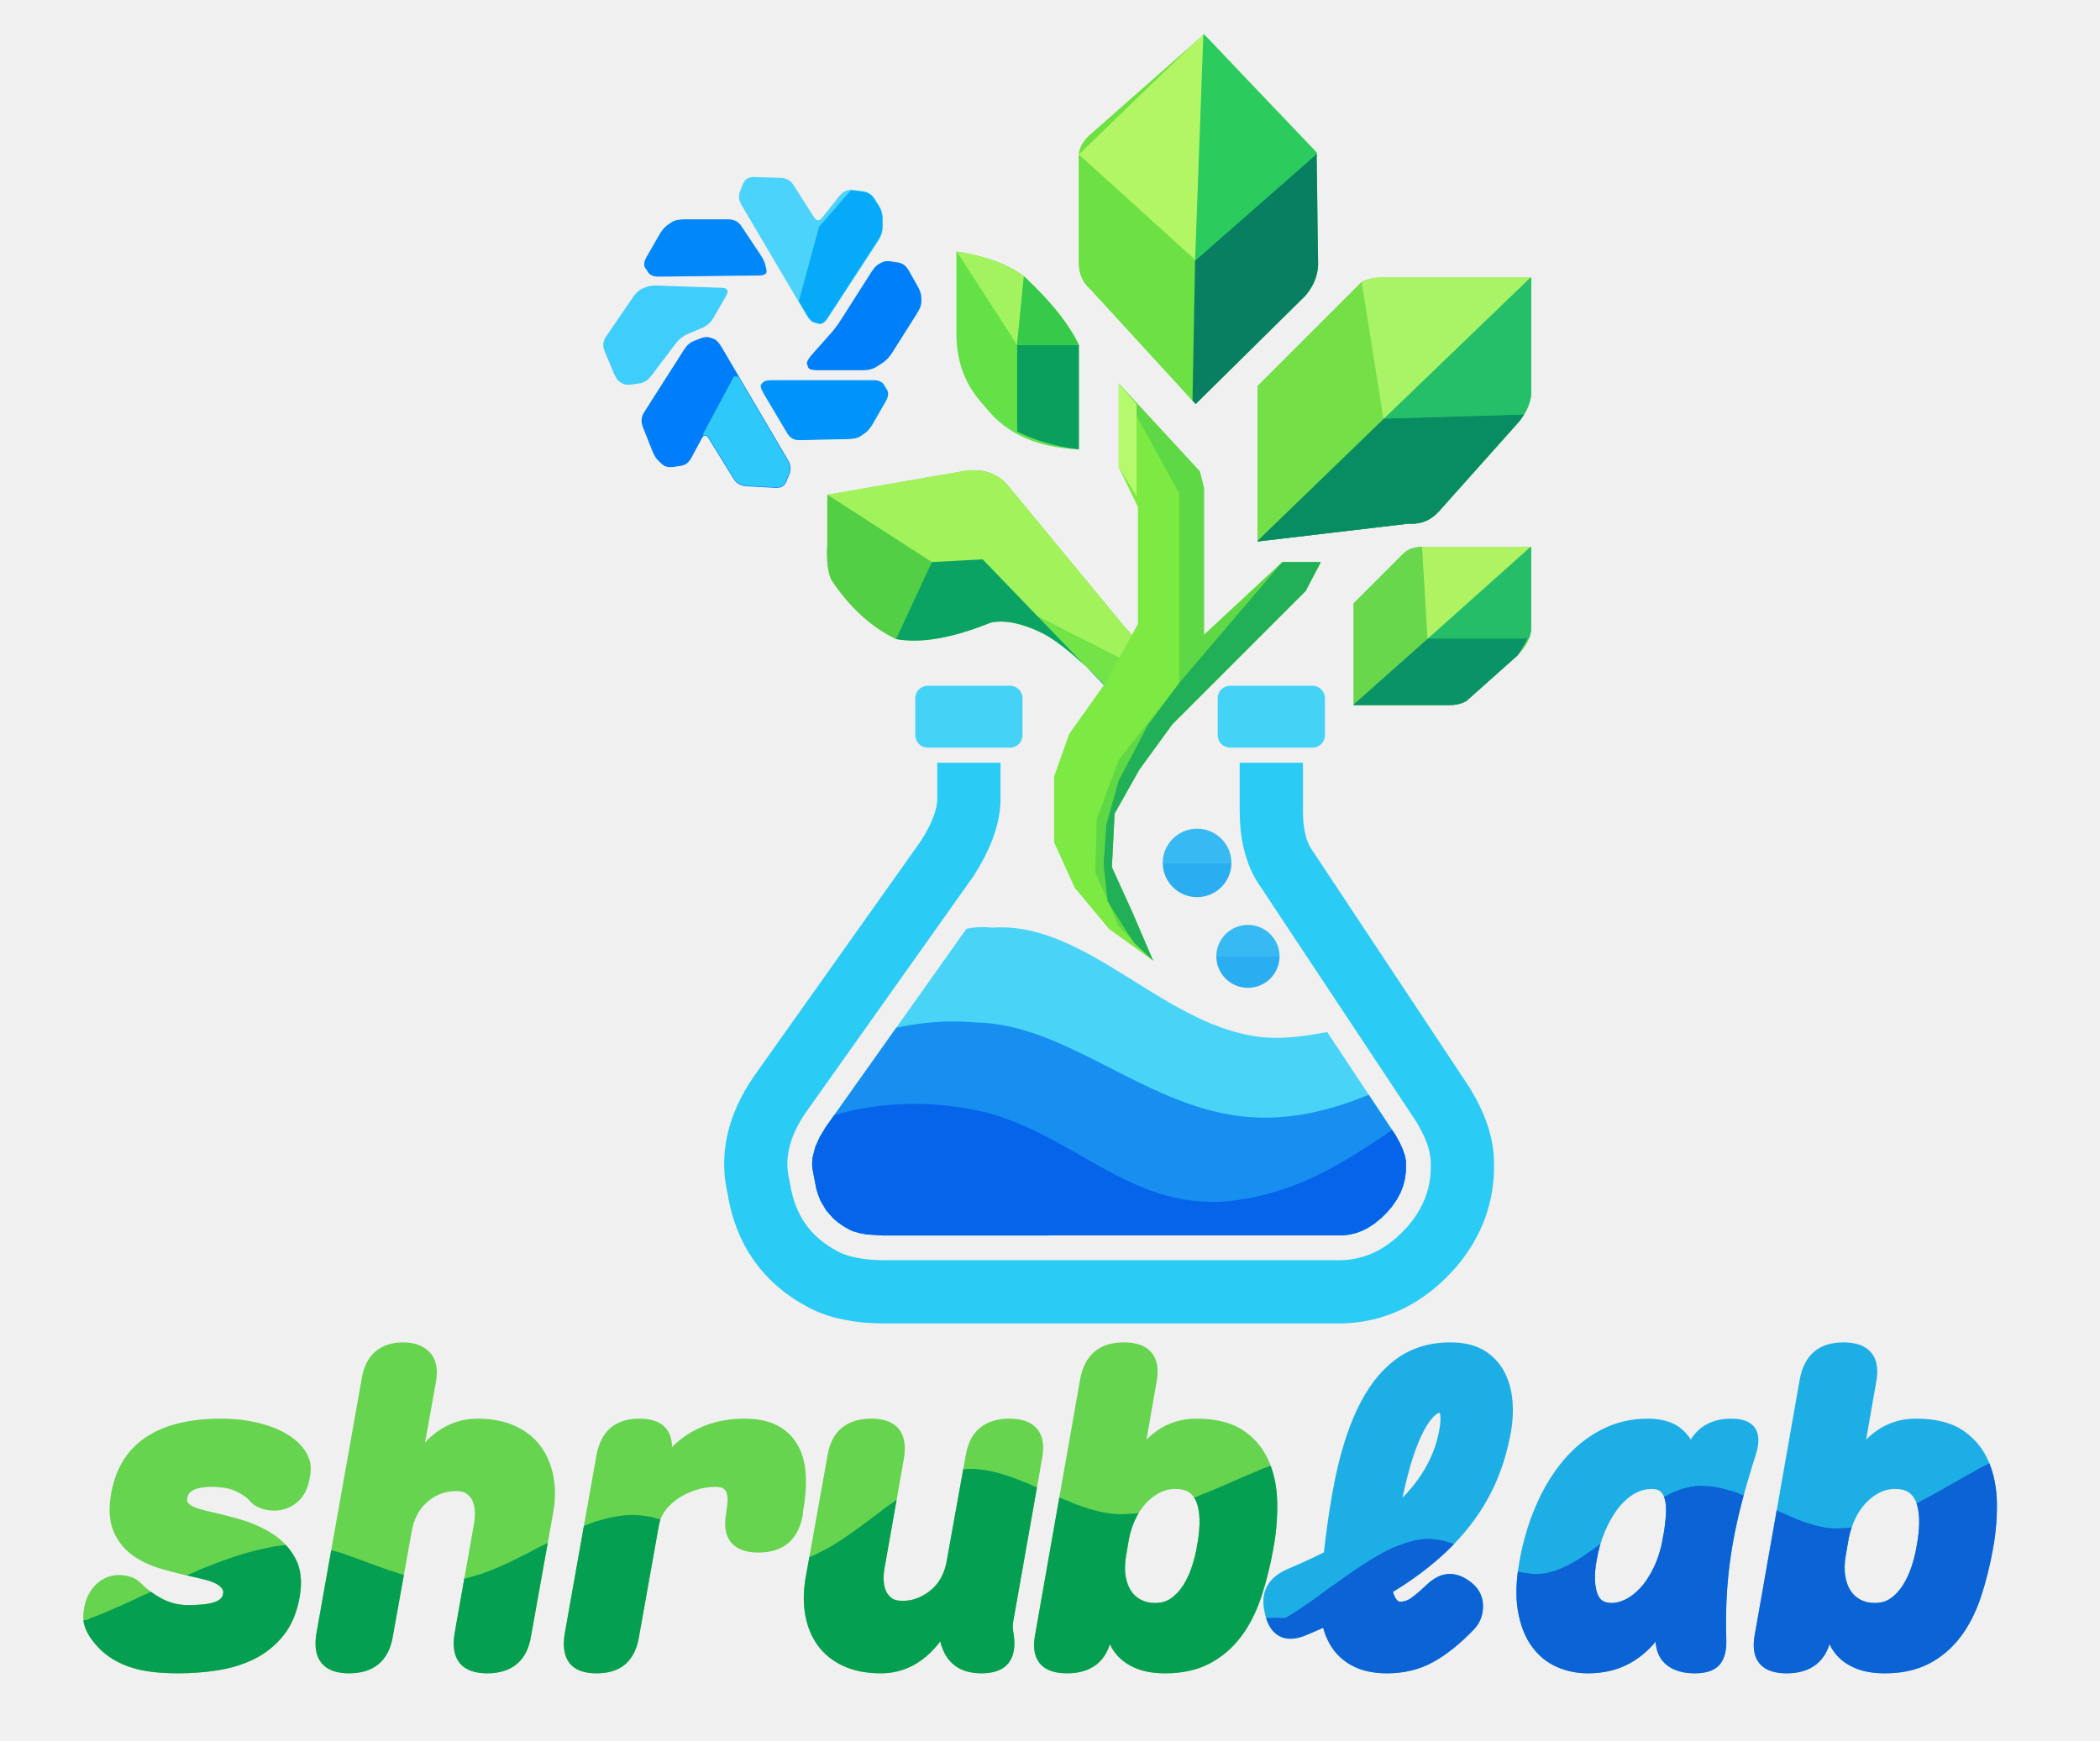
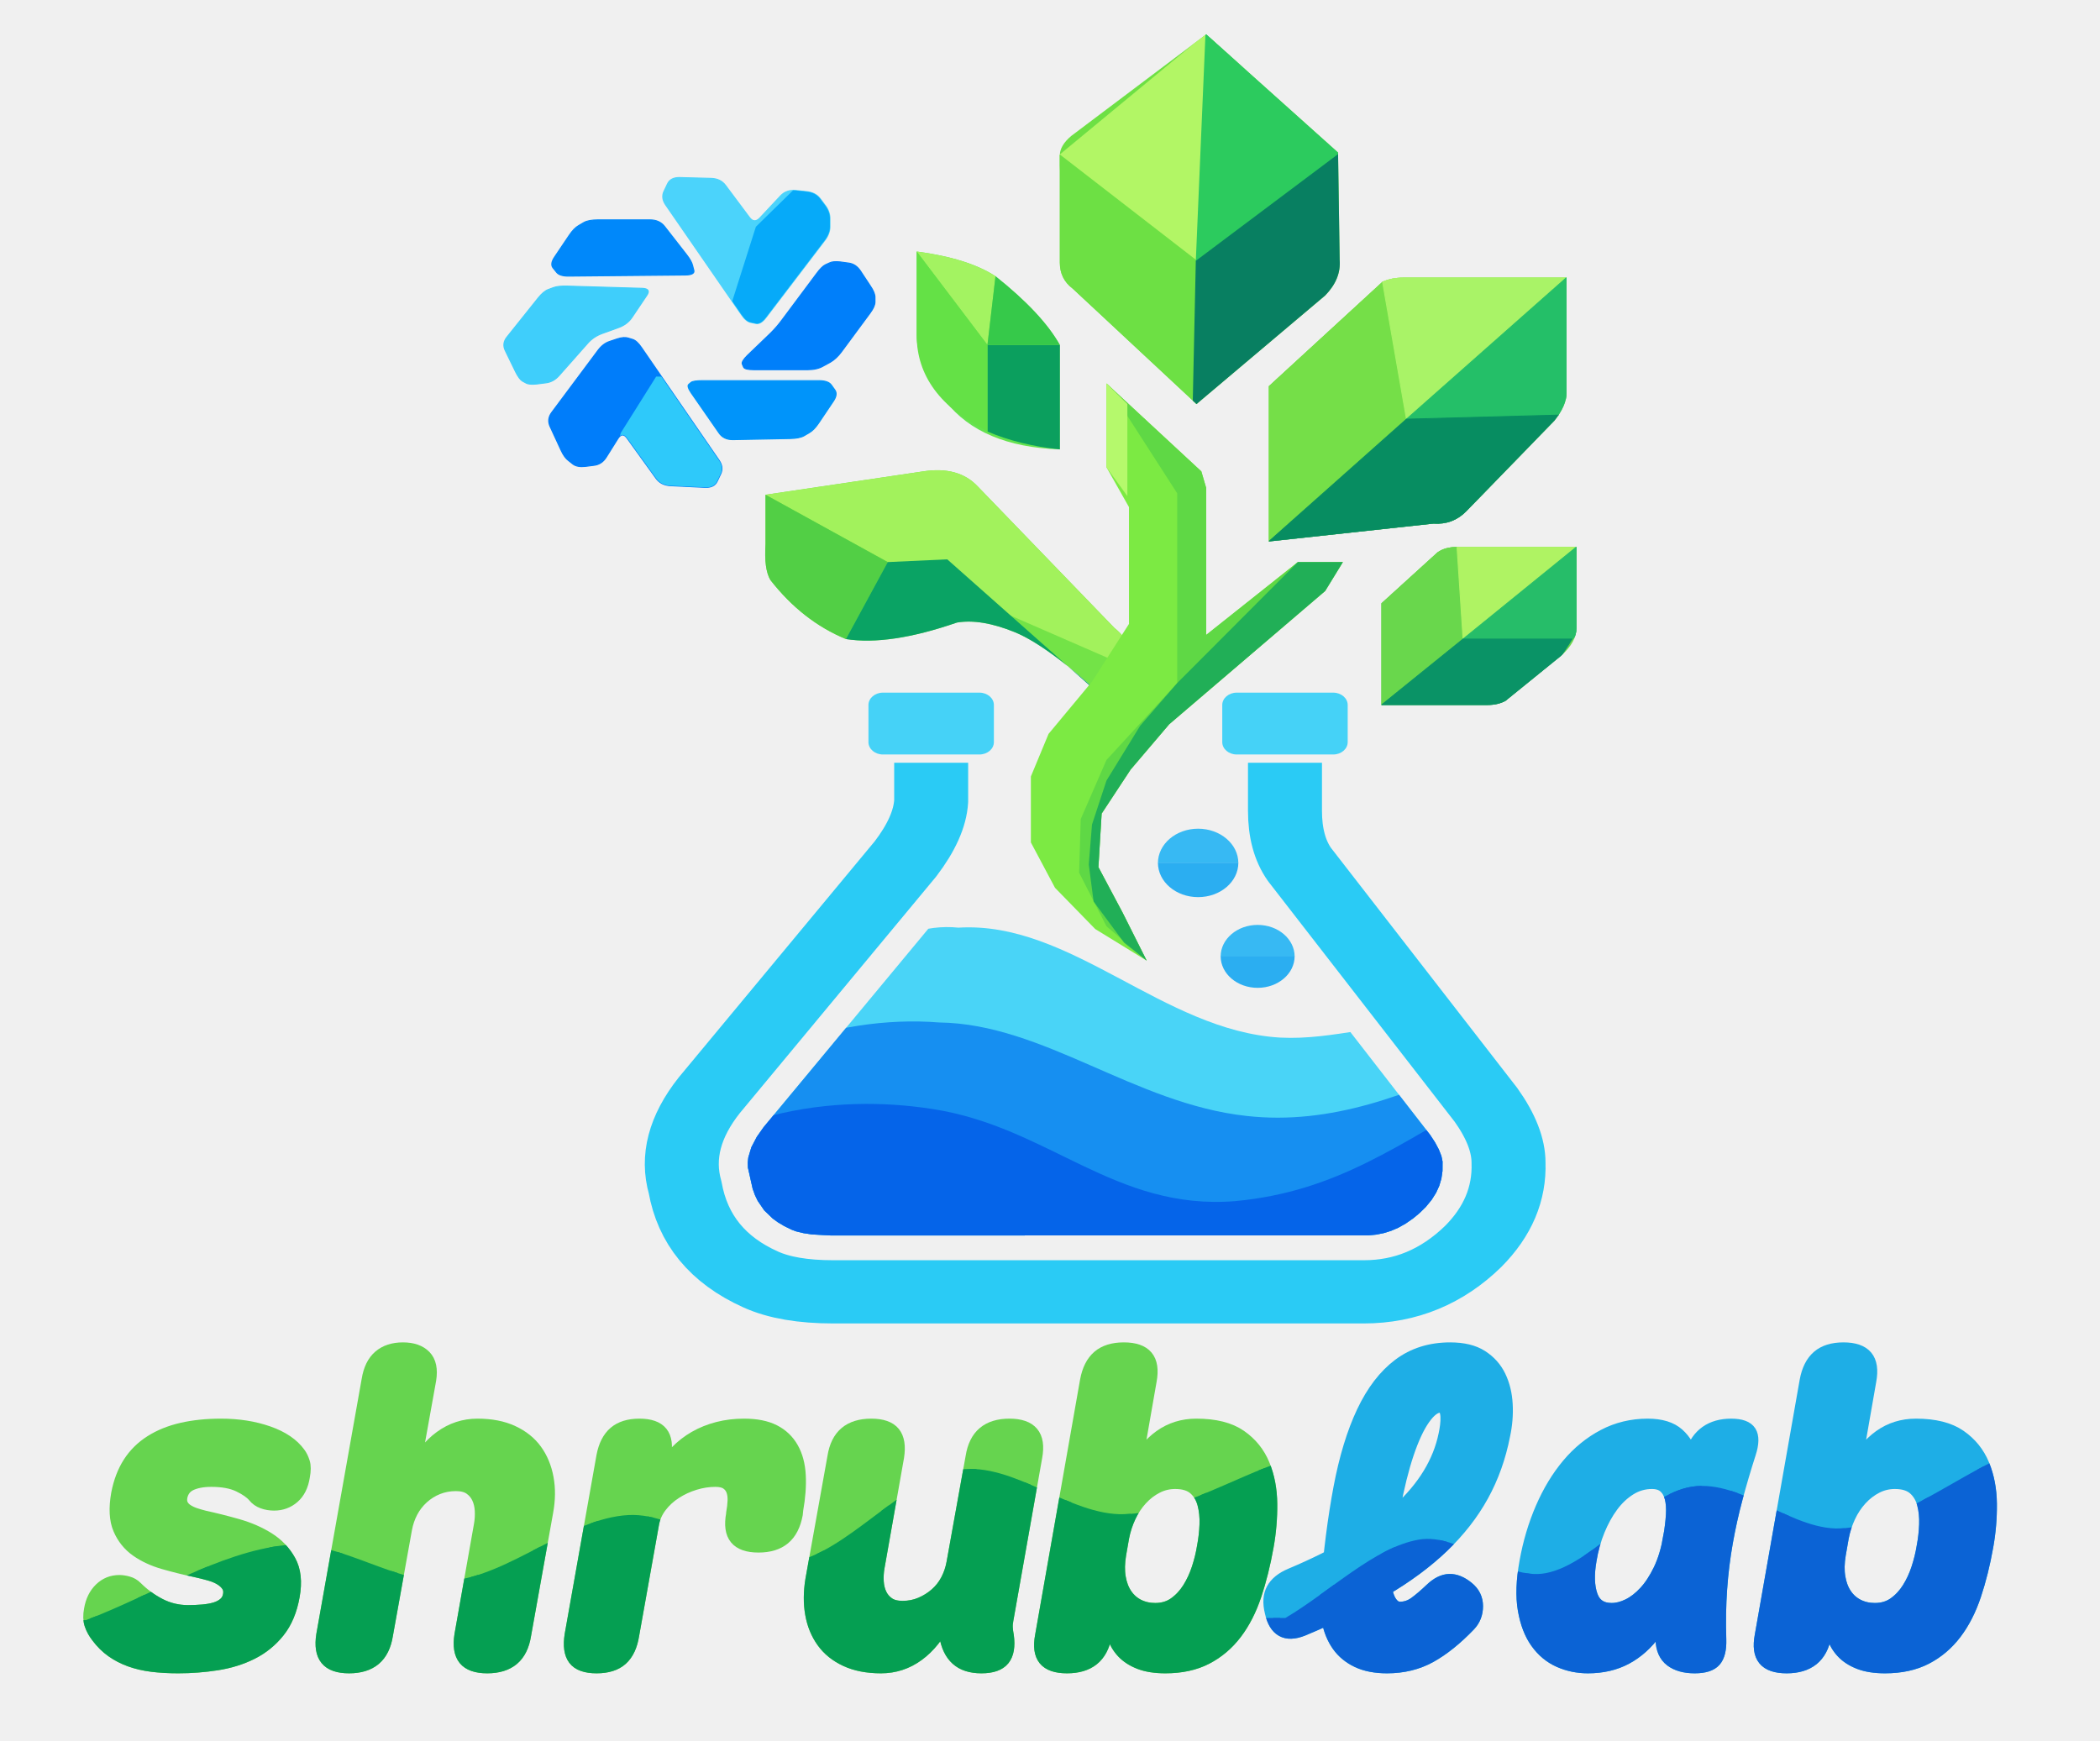
<svg xmlns="http://www.w3.org/2000/svg" width="1100" height="912" viewBox="0 0 1100 912" role="img" aria-labelledby="logo-title logo-desc">
  <defs>
    <path id="glyph-0" d="M218 -10Q184 -10 156.0 -6.5Q128 -3 104.5 5.5Q81 14 62.0 27.5Q43 41 28 61Q17 75 12.0 90.0Q7 105 11 125Q16 155 34.5 173.0Q53 191 79 191Q88 191 99.0 188.0Q110 185 118 177Q143 152 174.0 136.0Q205 120 241 120Q259 120 276.0 121.5Q293 123 306.0 127.0Q319 131 328.0 139.0Q337 147 339 160Q341 172 335.5 181.0Q330 190 319.0 197.0Q308 204 292.0 208.5Q276 213 258 217Q220 225 183.5 235.5Q147 246 120.0 265.0Q93 284 79.5 315.5Q66 347 75 398Q83 440 102.5 470.5Q122 501 153.5 521.0Q185 541 226.5 550.5Q268 560 319 560Q380 560 430.0 542.5Q480 525 503 493Q509 485 513.0 472.5Q517 460 513 439Q508 407 489.0 390.5Q470 374 444 374Q430 374 417.5 378.5Q405 383 397 393Q386 406 361.0 418.0Q336 430 296 430Q280 430 267.5 427.5Q255 425 246.0 420.5Q237 416 231.5 408.5Q226 401 224 391Q222 380 226.0 372.0Q230 364 238.5 358.5Q247 353 257.5 349.5Q268 346 280 343Q317 335 357.5 323.5Q398 312 430.0 292.0Q462 272 480.0 239.5Q498 207 489 157Q480 106 454.0 73.5Q428 41 391.0 22.5Q354 4 309.0 -3.0Q264 -10 218 -10Z" transform="translate(0 0)" />
    <path id="glyph-1" d="M143 65Q137 27 115.0 8.5Q93 -10 55 -10Q17 -10 2.0 8.5Q-13 27 -7 65L100 667Q106 704 127.0 722.0Q148 740 182 740Q216 740 233.5 722.0Q251 704 245 667L206 450Q232 503 271.0 531.5Q310 560 358 560Q406 560 440.5 544.0Q475 528 495.0 500.5Q515 473 522.0 435.5Q529 398 521 355L469 65Q463 27 441.0 8.5Q419 -10 381 -10Q343 -10 328.0 8.5Q313 27 319 65L365 325Q368 342 367.0 359.0Q366 376 359.5 389.5Q353 403 340.5 411.5Q328 420 307 420Q284 420 264.0 412.0Q244 404 228.0 389.5Q212 375 202.0 356.0Q192 337 188 315Z" transform="translate(566 0)" />
    <path id="glyph-2" d="M73 -10Q35 -10 21.0 8.5Q7 27 13 65L88 487Q95 524 116.0 542.0Q137 560 174 560Q211 560 225.5 542.0Q240 524 233 487L226 450Q241 476 261.0 496.5Q281 517 305.5 531.0Q330 545 359.0 552.5Q388 560 421 560Q464 560 491.5 546.0Q519 532 534.0 505.5Q549 479 551.0 442.0Q553 405 545 360L544 350Q537 312 515.0 293.5Q493 275 455 275Q417 275 402.0 293.5Q387 312 394 350V352Q397 368 397.5 382.0Q398 396 394.0 406.5Q390 417 380.5 423.5Q371 430 353 430Q329 430 304.5 422.5Q280 415 259.0 401.5Q238 388 223.5 369.0Q209 350 205 328L158 65Q152 27 131.5 8.5Q111 -10 73 -10Z" transform="translate(1132 0)" />
    <path id="glyph-3" d="M415 -10Q378 -10 357.5 8.5Q337 27 331 63Q329 72 328.5 81.5Q328 91 330 100Q304 47 265.0 18.5Q226 -10 178 -10Q130 -10 95.5 6.0Q61 22 41.0 50.0Q21 78 14.5 115.0Q8 152 15 195L67 485Q73 523 95.0 541.5Q117 560 155 560Q193 560 208.0 541.5Q223 523 217 485L171 225Q168 208 169.0 191.0Q170 174 176.5 160.5Q183 147 195.5 138.5Q208 130 229 130Q252 130 272.0 138.5Q292 147 308.0 161.0Q324 175 334.0 194.0Q344 213 348 235L393 485Q399 523 421.0 541.5Q443 560 481 560Q519 560 534.5 541.5Q550 523 543 485L475 101Q473 91 473.5 82.0Q474 73 476 63Q481 26 466.5 8.0Q452 -10 415 -10Z" transform="translate(1698 0)" />
    <path id="glyph-4" d="M51 -10Q13 -10 -1.5 8.0Q-16 26 -9 63L97 665Q104 703 125.5 721.5Q147 740 185 740Q223 740 238.5 721.5Q254 703 247 665L211 459Q234 507 271.0 533.5Q308 560 356 560Q422 560 459.5 534.0Q497 508 514.0 466.5Q531 425 531.5 374.5Q532 324 523 274Q512 212 494.5 159.5Q477 107 448.5 69.5Q420 32 379.5 11.0Q339 -10 283 -10Q247 -10 222.5 -0.5Q198 9 183.0 25.0Q168 41 160.5 63.0Q153 85 149 109L141 63Q134 26 111.5 8.0Q89 -10 51 -10ZM259 125Q286 125 305.5 139.0Q325 153 338.5 174.5Q352 196 360.5 222.0Q369 248 373 273Q378 299 379.0 325.5Q380 352 374.0 374.5Q368 397 352.0 411.0Q336 425 306 425Q283 425 262.5 414.5Q242 404 225.5 386.0Q209 368 198.0 344.5Q187 321 182 295L175 255Q170 225 174.0 201.0Q178 177 189.5 160.0Q201 143 219.0 134.0Q237 125 259 125Z" transform="translate(2264 0)" />
    <path id="glyph-5" d="M434 89Q387 40 342.0 15.0Q297 -10 240 -10Q199 -10 170.5 3.5Q142 17 125.0 41.0Q108 65 101.5 98.0Q95 131 98 170Q109 306 129.0 412.0Q149 518 183.5 591.0Q218 664 268.5 702.0Q319 740 389 740Q435 740 463.0 722.0Q491 704 505.0 675.0Q519 646 521.0 609.5Q523 573 515 536Q500 459 464.5 394.5Q429 330 371.0 274.5Q313 219 231.0 171.0Q149 123 41 78Q11 66 -7.5 76.5Q-26 87 -33 119Q-41 151 -29.5 172.5Q-18 194 13 207Q96 242 159.0 279.5Q222 317 267.0 358.0Q312 399 339.5 444.0Q367 489 377 538Q379 547 380.5 558.5Q382 570 381.5 580.5Q381 591 377.5 598.0Q374 605 365 605Q347 605 326.5 576.0Q306 547 288.0 493.5Q270 440 256.0 365.0Q242 290 236 197Q235 182 237.5 169.5Q240 157 244.5 148.0Q249 139 255.5 133.5Q262 128 271 128Q290 128 306.5 140.0Q323 152 344 172Q366 193 387.0 193.5Q408 194 430 176Q451 159 451.0 133.0Q451 107 434 89Z" transform="translate(2830 0)" />
    <path id="glyph-6" d="M148 -10Q112 -10 80.5 4.0Q49 18 27.5 48.0Q6 78 -2.0 125.0Q-10 172 2 238Q14 305 39.5 364.0Q65 423 101.5 466.5Q138 510 185.5 535.0Q233 560 289 560Q336 560 360.5 538.0Q385 516 394.0 479.5Q403 443 400.0 395.5Q397 348 388 298Q375 226 355.0 169.0Q335 112 306.0 72.0Q277 32 238.0 11.0Q199 -10 148 -10ZM204 125Q223 125 243.5 135.0Q264 145 283.0 165.5Q302 186 317.5 218.0Q333 250 341 295Q346 324 347.5 348.0Q349 372 344.5 389.0Q340 406 329.0 415.5Q318 425 299 425Q271 425 247.0 410.0Q223 395 204.5 370.0Q186 345 172.5 312.0Q159 279 153 242Q144 191 155.5 158.0Q167 125 204 125ZM393 494Q404 527 427.5 543.5Q451 560 486 560Q520 560 530.0 544.0Q540 528 529 494Q512 441 498.0 389.0Q484 337 474.5 283.5Q465 230 461.0 173.5Q457 117 459 54Q460 20 447.0 5.0Q434 -10 400 -10Q365 -10 344.5 5.5Q324 21 323 54Q321 117 325.0 173.5Q329 230 338.5 283.5Q348 337 362.0 389.0Q376 441 393 494Z" transform="translate(3396 0)" />
    <path id="glyph-7" d="M51 -10Q13 -10 -1.5 8.0Q-16 26 -9 63L97 665Q104 703 125.5 721.5Q147 740 185 740Q223 740 238.5 721.5Q254 703 247 665L211 459Q234 507 271.0 533.5Q308 560 356 560Q422 560 459.5 534.0Q497 508 514.0 466.5Q531 425 531.5 374.5Q532 324 523 274Q512 212 494.5 159.5Q477 107 448.5 69.5Q420 32 379.5 11.0Q339 -10 283 -10Q247 -10 222.5 -0.5Q198 9 183.0 25.0Q168 41 160.5 63.0Q153 85 149 109L141 63Q134 26 111.5 8.0Q89 -10 51 -10ZM259 125Q286 125 305.5 139.0Q325 153 338.5 174.5Q352 196 360.5 222.0Q369 248 373 273Q378 299 379.0 325.5Q380 352 374.0 374.5Q368 397 352.0 411.0Q336 425 306 425Q283 425 262.5 414.5Q242 404 225.5 386.0Q209 368 198.0 344.5Q187 321 182 295L175 255Q170 225 174.0 201.0Q178 177 189.5 160.0Q201 143 219.0 134.0Q237 125 259 125Z" transform="translate(3962 0)" />
    <clipPath id="wave-shadow-shrub" clipPathUnits="userSpaceOnUse">
      <path d="M -140.0 -350 L -140.0 100.0 L 0.0 100.0 C 156.7 159.0 313.3 260.1 470.0 277.0 C 600.0 291.1 730.0 181.6 860.0 193.0 C 1000.0 205.3 1140.0 340.5 1280.0 348.0 C 1406.7 354.8 1533.3 218.6 1660.0 236.0 C 1793.3 254.3 1926.7 435.8 2060.0 455.0 C 2190.0 473.8 2320.0 346.3 2450.0 350.0 C 2576.7 353.6 2703.3 434.7 2830.0 477.0 L 3000.0 -350 Z" />
    </clipPath>
    <clipPath id="wave-shadow-lab" clipPathUnits="userSpaceOnUse">
      <path d="M 2690.0 -350 L 2690.0 105.0 L 2830.0 105.0 C 2935.0 166.7 3040.0 271.9 3145.0 290.0 C 3245.0 307.2 3345.0 191.6 3445.0 211.0 C 3560.0 233.3 3675.0 397.7 3790.0 415.0 C 3910.0 433.0 4030.0 305.1 4150.0 317.0 C 4276.0 329.5 4402.0 431.0 4528.0 488.0 L 4698.0 -350 Z" />
    </clipPath>
  </defs>
-   <g id="original-shrublab-v12-icon" transform="translate(316 18) scale(0.72) translate(-187 -40)">
+   <g id="shrublab-square-a-balanced-icon" transform="translate(316 18) scale(0.72) translate(-187 -40)">
    <defs>
      <clipPath id="glass-inner-window">
        <path d="M 494.00 570.00 L 493.92 600.63 L 493.32 607.11 L 492.30 613.48 L 489.99 623.12 L 487.07 631.92 L 483.19 641.18 L 478.29 650.85 L 470.44 663.72 L 348.82 835.18 L 344.59 842.20 L 341.20 849.78 L 339.30 857.21 L 338.95 860.99 L 339.06 864.63 L 342.01 880.01 L 343.45 884.67 L 345.13 888.78 L 349.20 895.73 L 354.47 901.66 L 357.74 904.43 L 361.58 907.11 L 366.17 909.75 L 369.05 911.00 L 373.59 912.29 L 378.90 913.22 L 390.64 913.99 L 724.72 913.92 L 729.76 913.36 L 734.43 912.26 L 738.92 910.63 L 743.42 908.36 L 748.06 905.32 L 752.89 901.37 L 756.64 897.72 L 760.56 893.24 L 764.24 887.97 L 766.98 882.87 L 768.94 877.82 L 770.25 872.63 L 770.94 867.06 L 770.97 860.14 L 770.26 856.14 L 768.67 851.43 L 766.34 846.32 L 763.32 840.89 L 647.83 666.65 L 643.13 658.27 L 639.55 650.02 L 636.64 641.19 L 634.59 632.70 L 633.10 623.46 L 632.04 608.82 L 632.00 570.00 L 632.00 540 L 494.00 540 Z" />
      </clipPath>
      <clipPath id="nix-lower-v">
        <path d="M 253.2 263.4 Q 249.0 265.0 245.9 269.9 L 217.1 315.1 Q 214.0 320.0 216.1 325.4 L 222.9 342.6 Q 225.0 348.0 227.6 350.2 L 230.4 352.8 Q 233.0 355.0 237.8 354.4 L 243.2 353.6 Q 248.0 353.0 250.8 347.9 L 258.2 334.1 Q 261.0 329.0 264.0 333.9 L 282.0 363.1 Q 285.0 368.0 290.8 368.4 L 312.2 369.6 Q 318.0 370.0 319.9 365.2 L 322.1 359.8 Q 324.0 355.0 321.1 350.0 L 272.9 268.0 Q 270.0 263.0 267.4 262.0 L 264.6 261.0 Q 262.0 260.0 257.8 261.6 L 253.2 263.4 Z" />
      </clipPath>
      <clipPath id="nix-top-v">
        <path d="M 296.8 144.2 Q 291.0 144.0 289.1 148.8 L 286.9 154.2 Q 285.0 159.0 287.9 164.0 L 335.1 244.0 Q 338.0 249.0 340.9 249.6 L 344.1 250.4 Q 347.0 251.0 350.2 246.1 L 386.8 189.9 Q 390.0 185.0 390.0 179.9 L 390.0 174.1 Q 390.0 169.0 387.1 164.5 L 383.9 159.5 Q 381.0 155.0 375.2 154.4 L 368.8 153.6 Q 363.0 153.0 359.4 157.5 L 346.6 173.5 Q 343.0 178.0 339.9 173.1 L 325.1 149.9 Q 322.0 145.0 316.2 144.8 L 296.8 144.2 Z" fill="#fff" />
      </clipPath>
      <clipPath id="leaf-right-upper-mask">
        <path d="M663 296 L739 220 Q745 217 753 217 H862 V301 Q862 310 854 321 L795 387 Q786 397 773 396 L663 409 Z" fill="#fff" />
      </clipPath>
      <clipPath id="leaf-right-lower-mask">
        <path d="M733 454 L770 417 Q775 413 783 413 H862 V472 Q862 482 852 492 L815 525 Q810 528 803 528 H733 Z" fill="#fff" />
      </clipPath>
      <clipPath id="leaf-top-Y-mask">
        <path d="M 533 128 Q 533 121 540 114 L 624 40 L 706 126 L 707 204 Q 708 218 698 230 L 618 309 L 541 225 Q 533 218 533 206 Z" />
      </clipPath>
      <clipPath id="leaf-right-upper-Y-mask">
        <path d="M663 296 L739 220 Q745 217 753 217 H862 V301 Q862 310 854 321 L795 387 Q786 397 773 396 L663 409 Z" />
      </clipPath>
      <clipPath id="leaf-right-lower-Y-mask">
        <path d="M733 454 L770 417 Q775 413 783 413 H862 V472 Q862 482 852 492 L815 525 Q810 528 803 528 H733 Z" />
      </clipPath>
    </defs>
-     <g id="nix-snowflake">
-       <path id="nix-segment-1" d="M 276.1 230.0 Q 279.0 225.0 273.2 224.8 L 226.8 223.2 Q 221.0 223.0 218.1 224.3 L 214.9 225.7 Q 212.0 227.0 208.7 231.8 L 189.3 260.2 Q 186.0 265.0 188.3 270.3 L 194.7 285.7 Q 197.0 291.0 198.9 292.3 L 201.1 293.7 Q 203.0 295.0 207.8 294.4 L 213.2 293.6 Q 218.0 293.0 221.5 288.4 L 239.5 264.6 Q 243.0 260.0 248.3 257.7 L 258.7 253.3 Q 264.0 251.0 266.9 246.0 L 276.1 230.0 Z" fill="#3fcefb" stroke="#3fcefb" stroke-width=".75" stroke-linejoin="round" />
-       <path id="nix-segment-2" d="M 253.2 263.4 Q 249.0 265.0 245.9 269.9 L 217.1 315.1 Q 214.0 320.0 216.1 325.4 L 222.9 342.6 Q 225.0 348.0 227.6 350.2 L 230.4 352.8 Q 233.0 355.0 237.8 354.4 L 243.2 353.6 Q 248.0 353.0 250.8 347.9 L 258.2 334.1 Q 261.0 329.0 264.0 333.9 L 282.0 363.1 Q 285.0 368.0 290.8 368.4 L 312.2 369.6 Q 318.0 370.0 319.9 365.2 L 322.1 359.8 Q 324.0 355.0 321.1 350.0 L 272.9 268.0 Q 270.0 263.0 267.4 262.0 L 264.6 261.0 Q 262.0 260.0 257.8 261.6 L 253.2 263.4 Z" fill="#007dfa" stroke="#007dfa" stroke-width=".75" stroke-linejoin="round" />
-       <path d="M 260 330 L 282 289 L 355 290 L 355 385 L 247 385 Z" fill="#2ec9fa" clip-path="url(#nix-lower-v)" />
-       <path id="nix-segment-3" d="M 218.9 202.0 Q 216.0 207.0 217.9 209.9 L 220.1 213.1 Q 222.0 216.0 227.8 215.9 L 300.2 215.1 Q 306.0 215.0 305.4 211.8 L 304.6 208.2 Q 304.0 205.0 300.8 200.2 L 287.2 179.8 Q 284.0 175.0 278.2 175.0 L 245.8 175.0 Q 240.0 175.0 237.1 176.9 L 233.9 179.1 Q 231.0 181.0 228.1 186.0 L 218.9 202.0 Z" fill="#0088fa" stroke="#0088fa" stroke-width=".75" stroke-linejoin="round" />
-       <path id="nix-segment-4" d="M 296.8 144.2 Q 291.0 144.0 289.1 148.8 L 286.9 154.2 Q 285.0 159.0 287.9 164.0 L 335.1 244.0 Q 338.0 249.0 340.9 249.6 L 344.1 250.4 Q 347.0 251.0 350.2 246.1 L 386.8 189.9 Q 390.0 185.0 390.0 179.9 L 390.0 174.1 Q 390.0 169.0 387.1 164.5 L 383.9 159.5 Q 381.0 155.0 375.2 154.4 L 368.8 153.6 Q 363.0 153.0 359.4 157.5 L 346.6 173.5 Q 343.0 178.0 339.9 173.1 L 325.1 149.9 Q 322.0 145.0 316.2 144.8 L 296.8 144.2 Z" fill="#4bd3fb" stroke="#4bd3fb" stroke-width=".75" stroke-linejoin="round" />
-       <path d="M 344 180 L 440 70 L 520 350 L 280 350 L 325 250 Z" fill="#06aaf9" clip-path="url(#nix-top-v)" />
-       <path id="nix-segment-5" d="M 302.3 294.7 Q 301.0 296.0 303.9 301.0 L 321.1 330.0 Q 324.0 335.0 329.8 334.9 L 365.2 334.1 Q 371.0 334.0 373.9 332.1 L 377.1 329.9 Q 380.0 328.0 382.9 323.0 L 392.1 307.0 Q 395.0 302.0 393.1 298.8 L 390.9 295.2 Q 389.0 292.0 383.2 292.0 L 310.8 292.0 Q 305.0 292.0 303.7 293.3 L 302.3 294.7 Z" fill="#0094fa" stroke="#0094fa" stroke-width=".75" stroke-linejoin="round" />
-       <path id="nix-segment-6" d="M 408.9 212.0 Q 406.0 207.0 401.5 206.4 L 396.5 205.6 Q 392.0 205.0 389.8 206.3 L 387.2 207.7 Q 385.0 209.0 381.9 213.9 L 360.1 248.1 Q 357.0 253.0 353.2 257.4 L 338.8 273.6 Q 335.0 278.0 335.6 279.9 L 336.4 282.1 Q 337.0 284.0 342.8 284.0 L 376.2 284.0 Q 382.0 284.0 385.8 281.4 L 390.2 278.6 Q 394.0 276.0 397.1 271.1 L 414.9 242.9 Q 418.0 238.0 418.0 234.8 L 418.0 231.2 Q 418.0 228.0 415.1 223.0 L 408.9 212.0 Z" fill="#007ffa" stroke="#007ffa" stroke-width=".75" stroke-linejoin="round" />
-     </g>
-     <g id="faceted-leaves">
-       <g id="leaf-top">
-         <path d="M 533 128 Q 533 121 540 114 L 624 40 L 706 126 L 707 204 Q 708 218 698 230 L 618 309 L 541 225 Q 533 218 533 206 Z" fill="#6de044" />
-         <g id="leaf-top-Y-facets" clip-path="url(#leaf-top-Y-mask)">
-           <path id="leaf-top-Y-1" d="M 533 128 L 624 40 L 618 205 Z" fill="#b2f665" stroke="#b2f665" stroke-width="0.9" stroke-linejoin="round" />
-           <path id="leaf-top-Y-2" d="M 533 128 L 618 205 L 618 313 L 529 229 Z" fill="#6de044" stroke="#6de044" stroke-width="0.9" stroke-linejoin="round" />
-           <path id="leaf-top-Y-3" d="M 624 40 L 708 126 L 618 205 Z" fill="#2ccb5e" stroke="#2ccb5e" stroke-width="0.9" stroke-linejoin="round" />
-           <path id="leaf-top-Y-4" d="M 708 126 L 710 219 L 616 313 L 618 205 Z" fill="#087f61" stroke="#087f61" stroke-width="0.9" stroke-linejoin="round" />
+     <g id="square-icon-layout" transform="translate(525,0) scale(1.17,1) translate(-525,0) translate(-13,0)">
+       <g id="nix-snowflake">
+         <path id="nix-segment-1" d="M 276.1 230.0 Q 279.0 225.0 273.2 224.8 L 226.8 223.2 Q 221.0 223.0 218.1 224.3 L 214.9 225.7 Q 212.0 227.0 208.7 231.8 L 189.3 260.2 Q 186.0 265.0 188.3 270.3 L 194.7 285.7 Q 197.0 291.0 198.9 292.3 L 201.1 293.7 Q 203.0 295.0 207.8 294.4 L 213.2 293.6 Q 218.0 293.0 221.5 288.4 L 239.5 264.6 Q 243.0 260.0 248.3 257.7 L 258.7 253.3 Q 264.0 251.0 266.9 246.0 L 276.1 230.0 Z" fill="#3fcefb" stroke="#3fcefb" stroke-width=".75" stroke-linejoin="round" />
+         <path id="nix-segment-2" d="M 253.2 263.4 Q 249.0 265.0 245.9 269.9 L 217.1 315.1 Q 214.0 320.0 216.1 325.4 L 222.9 342.6 Q 225.0 348.0 227.6 350.2 L 230.4 352.8 Q 233.0 355.0 237.8 354.4 L 243.2 353.6 Q 248.0 353.0 250.8 347.9 L 258.2 334.1 Q 261.0 329.0 264.0 333.9 L 282.0 363.1 Q 285.0 368.0 290.8 368.4 L 312.2 369.6 Q 318.0 370.0 319.9 365.2 L 322.1 359.8 Q 324.0 355.0 321.1 350.0 L 272.9 268.0 Q 270.0 263.0 267.4 262.0 L 264.6 261.0 Q 262.0 260.0 257.8 261.6 L 253.2 263.4 Z" fill="#007dfa" stroke="#007dfa" stroke-width=".75" stroke-linejoin="round" />
+         <path d="M 260 330 L 282 289 L 355 290 L 355 385 L 247 385 Z" fill="#2ec9fa" clip-path="url(#nix-lower-v)" />
+         <path id="nix-segment-3" d="M 218.9 202.0 Q 216.0 207.0 217.9 209.9 L 220.1 213.1 Q 222.0 216.0 227.8 215.9 L 300.2 215.1 Q 306.0 215.0 305.4 211.8 L 304.6 208.2 Q 304.0 205.0 300.8 200.2 L 287.2 179.8 Q 284.0 175.0 278.2 175.0 L 245.8 175.0 Q 240.0 175.0 237.1 176.9 L 233.9 179.1 Q 231.0 181.0 228.1 186.0 L 218.9 202.0 Z" fill="#0088fa" stroke="#0088fa" stroke-width=".75" stroke-linejoin="round" />
+         <path id="nix-segment-4" d="M 296.8 144.2 Q 291.0 144.0 289.1 148.8 L 286.9 154.2 Q 285.0 159.0 287.9 164.0 L 335.1 244.0 Q 338.0 249.0 340.9 249.6 L 344.1 250.4 Q 347.0 251.0 350.2 246.1 L 386.8 189.9 Q 390.0 185.0 390.0 179.9 L 390.0 174.1 Q 390.0 169.0 387.1 164.5 L 383.9 159.5 Q 381.0 155.0 375.2 154.4 L 368.8 153.6 Q 363.0 153.0 359.4 157.5 L 346.6 173.5 Q 343.0 178.0 339.9 173.1 L 325.1 149.9 Q 322.0 145.0 316.2 144.8 L 296.8 144.2 Z" fill="#4bd3fb" stroke="#4bd3fb" stroke-width=".75" stroke-linejoin="round" />
+         <path d="M 344 180 L 440 70 L 520 350 L 280 350 L 325 250 Z" fill="#06aaf9" clip-path="url(#nix-top-v)" />
+         <path id="nix-segment-5" d="M 302.3 294.7 Q 301.0 296.0 303.9 301.0 L 321.1 330.0 Q 324.0 335.0 329.8 334.9 L 365.2 334.1 Q 371.0 334.0 373.9 332.1 L 377.1 329.9 Q 380.0 328.0 382.9 323.0 L 392.1 307.0 Q 395.0 302.0 393.1 298.8 L 390.9 295.2 Q 389.0 292.0 383.2 292.0 L 310.8 292.0 Q 305.0 292.0 303.7 293.3 L 302.3 294.7 Z" fill="#0094fa" stroke="#0094fa" stroke-width=".75" stroke-linejoin="round" />
+         <path id="nix-segment-6" d="M 408.9 212.0 Q 406.0 207.0 401.5 206.4 L 396.5 205.6 Q 392.0 205.0 389.8 206.3 L 387.2 207.7 Q 385.0 209.0 381.9 213.9 L 360.1 248.1 Q 357.0 253.0 353.2 257.4 L 338.8 273.6 Q 335.0 278.0 335.6 279.9 L 336.4 282.1 Q 337.0 284.0 342.8 284.0 L 376.2 284.0 Q 382.0 284.0 385.8 281.4 L 390.2 278.6 Q 394.0 276.0 397.1 271.1 L 414.9 242.9 Q 418.0 238.0 418.0 234.8 L 418.0 231.2 Q 418.0 228.0 415.1 223.0 L 408.9 212.0 Z" fill="#007ffa" stroke="#007ffa" stroke-width=".75" stroke-linejoin="round" />
+       </g>
+       <g id="faceted-leaves">
+         <g id="leaf-top">
+           <path d="M 533 128 Q 533 121 540 114 L 624 40 L 706 126 L 707 204 Q 708 218 698 230 L 618 309 L 541 225 Q 533 218 533 206 Z" fill="#6de044" />
+           <g id="leaf-top-Y-facets" clip-path="url(#leaf-top-Y-mask)">
+             <path id="leaf-top-Y-1" d="M 533 128 L 624 40 L 618 205 Z" fill="#b2f665" stroke="#b2f665" stroke-width="0.9" stroke-linejoin="round" />
+             <path id="leaf-top-Y-2" d="M 533 128 L 618 205 L 618 313 L 529 229 Z" fill="#6de044" stroke="#6de044" stroke-width="0.9" stroke-linejoin="round" />
+             <path id="leaf-top-Y-3" d="M 624 40 L 708 126 L 618 205 Z" fill="#2ccb5e" stroke="#2ccb5e" stroke-width="0.9" stroke-linejoin="round" />
+             <path id="leaf-top-Y-4" d="M 708 126 L 710 219 L 616 313 L 618 205 Z" fill="#087f61" stroke="#087f61" stroke-width="0.9" stroke-linejoin="round" />
+           </g>
+         </g>
+         <g id="leaf-left-upper">
+           <path d="M444 198 Q476 203 493 216 Q522 243 533 266 L533 342 Q484 340 462 307 Q444 280 444 259 Z" fill="#65e34f" />
+           <path d="M444 198 Q476 203 493 216 L488 266 Z" fill="#a3f361" />
+           <path d="M488 266 L533 266 L533 342 Q508 339 488 329 Z" fill="#0b9f5e" />
+           <path d="M444 198 L488 266 L488 329 Q444 303 444 259 Z" fill="#64e146" />
+           <path d="M488 266 L493 216 Q522 243 533 266 Z" fill="#36c94a" />
+         </g>
+         <g id="leaf-right-upper" transform="translate(663,0) scale(0.93,1) translate(-663,0)">
+           <path d="M663 296 L739 220 Q745 217 753 217 H862 V301 Q862 310 854 321 L795 387 Q786 397 773 396 L663 409 Z" fill="#75df48" />
+           <g id="leaf-right-upper-Y-facets" clip-path="url(#leaf-right-upper-Y-mask)">
+             <path id="leaf-right-upper-Y-facets-sector-1" d="M663 409 L663 296 L739 220 L755 320 Z" fill="#75df48" stroke="#75df48" stroke-width="0.65" stroke-linejoin="round" />
+             <path id="leaf-right-upper-Y-facets-sector-2" d="M739 220 Q745 217 753 217 H862 L755 320 Z" fill="#a9f367" stroke="#a9f367" stroke-width="0.65" stroke-linejoin="round" />
+             <path id="leaf-right-upper-Y-facets-sector-3" d="M755 320 L862 217 V301 Q862 310 858 317 Z" fill="#24bf68" stroke="#24bf68" stroke-width="0.65" stroke-linejoin="round" />
+             <path id="leaf-right-upper-Y-facets-sector-4" d="M663 409 L755 320 L858 317 L795 387 Q786 397 773 396 Z" fill="#078d61" stroke="#078d61" stroke-width="0.65" stroke-linejoin="round" />
+           </g>
+         </g>
+         <g id="leaf-left-lower">
+           <path d="M350 375 L448 358 Q470 354 482 369 L567 472 Q578 482 581 503 L570 533 Q528 486 505 475 Q484 465 469 468 Q427 485 400 480 Q373 467 353 437 Q349 429 350 411 Z" fill="#73e347" />
+           <path d="M350 375 L448 358 Q470 354 482 369 L567 472 Q578 482 581 503 L426 424 Z" fill="#a2f25c" />
+           <path d="M350 375 L426 424 L400 480 Q373 467 353 437 Q349 429 350 411 Z" fill="#52cf45" />
+           <path d="M426 424 L463 422 L570 533 Q528 486 505 475 Q484 465 469 468 Q427 485 400 480 Z" fill="#0aa364" />
+         </g>
+         <g id="leaf-right-lower" transform="translate(733,0) scale(0.94,1) translate(-733,0)">
+           <path d="M733 454 L770 417 Q775 413 783 413 H862 V472 Q862 482 852 492 L815 525 Q810 528 803 528 H733 Z" fill="#69d74c" />
+           <g id="leaf-right-lower-Y-facets" clip-path="url(#leaf-right-lower-Y-mask)">
+             <path id="leaf-right-lower-Y-facets-sector-1" d="M733 528 V454 L770 417 Q775 413 783 413 L787 480 Z" fill="#69d74c" stroke="#69d74c" stroke-width="0.65" stroke-linejoin="round" />
+             <path id="leaf-right-lower-Y-facets-sector-2" d="M783 413 H862 L787 480 Z" fill="#aff363" stroke="#aff363" stroke-width="0.65" stroke-linejoin="round" />
+             <path id="leaf-right-lower-Y-facets-sector-3" d="M787 480 L862 413 V472 Q862 478 859 480 Z" fill="#26bd69" stroke="#26bd69" stroke-width="0.65" stroke-linejoin="round" />
+             <path id="leaf-right-lower-Y-facets-sector-4" d="M733 528 L787 480 L859 480 Q858 482 852 492 L815 525 Q810 528 803 528 Z" fill="#0a9366" stroke="#0a9366" stroke-width="0.65" stroke-linejoin="round" />
+           </g>
        </g>
      </g>
-       <g id="leaf-left-upper">
-         <path d="M444 198 Q476 203 493 216 Q522 243 533 266 L533 342 Q484 340 462 307 Q444 280 444 259 Z" fill="#65e34f" />
-         <path d="M444 198 Q476 203 493 216 L488 266 Z" fill="#a3f361" />
-         <path d="M488 266 L533 266 L533 342 Q508 339 488 329 Z" fill="#0b9f5e" />
-         <path d="M444 198 L488 266 L488 329 Q444 303 444 259 Z" fill="#64e146" />
-         <path d="M488 266 L493 216 Q522 243 533 266 Z" fill="#36c94a" />
+       <g id="disconnected-angular-stem">
+         <path d="M562 294 L621 358 L624 370 L624 477 L681 424 H709 L698 445 L601 542 L577 575 L559 607 L557 646 L572 679 L587 714 L555 691 L530 661 L515 628 L515 580 L526 549 L553 511 L576 469 L576 384 L562 355 Z" fill="#7cea43" />
+         <path d="M562 294 L621 358 L624 370 L624 477 L681 424 H709 L698 445 L601 542 L577 575 L559 607 L557 646 L572 679 L587 714 L562 689 L545 650 L546 611 L562 568 L606 512 L606 374 Z" fill="#5fd845" />
+         <path d="M606 512 L681 424 H709 L698 445 L601 542 L577 575 L559 607 L557 646 L572 679 L587 714 L573 701 L554 671 L551 644 L553 615 L562 583 L583 543 Z" fill="#0a9f5e" opacity=".72" />
+         <path d="M562 294 L575 309 V376 L562 355 Z" fill="#b5f96c" />
      </g>
-       <g id="leaf-right-upper">
-         <path d="M663 296 L739 220 Q745 217 753 217 H862 V301 Q862 310 854 321 L795 387 Q786 397 773 396 L663 409 Z" fill="#75df48" />
-         <g id="leaf-right-upper-Y-facets" clip-path="url(#leaf-right-upper-Y-mask)">
-           <path id="leaf-right-upper-Y-facets-sector-1" d="M663 409 L663 296 L739 220 L755 320 Z" fill="#75df48" stroke="#75df48" stroke-width="0.65" stroke-linejoin="round" />
-           <path id="leaf-right-upper-Y-facets-sector-2" d="M739 220 Q745 217 753 217 H862 L755 320 Z" fill="#a9f367" stroke="#a9f367" stroke-width="0.65" stroke-linejoin="round" />
-           <path id="leaf-right-upper-Y-facets-sector-3" d="M755 320 L862 217 V301 Q862 310 858 317 Z" fill="#24bf68" stroke="#24bf68" stroke-width="0.65" stroke-linejoin="round" />
-           <path id="leaf-right-upper-Y-facets-sector-4" d="M663 409 L755 320 L858 317 L795 387 Q786 397 773 396 Z" fill="#078d61" stroke="#078d61" stroke-width="0.65" stroke-linejoin="round" />
+       <g id="flask">
+         <g id="liquid" clip-path="url(#glass-inner-window)">
+           <path d="M 250 925 L 250 900 C 337 855 385 680 470 690 C 540 685 597 765 670 770 C 704 772 731 758 779 760 L 860 920 L 860 1050 H 250 Z" fill="#49d4f7" />
+           <path d="M 250 925 L 250 857 C 318 783 393 753 458 759 C 523 760 579 818 649 827 C 702 834 750 811 797 786 L 855 945 L 850 1050 H 250 Z" fill="#168ff1" />
+           <path d="M 250 945 L 250 896 C 315 821 394 811 454 822 C 526 835 567 896 642 889 C 706 882 744 847 800 811 L 870 1050 H 250 Z" fill="#0564e9" />
        </g>
+         <path id="flask-body" d="M453 570 L453 598 Q452 617 437 640 L315 812 Q292 846 300 879 Q307 925 347 946 Q364 955 392 955 H722 Q761 955 790 922 Q813 895 812 861 Q812 842 798 819 L682 644 Q673 629 673 605 V570" fill="none" stroke="#2acbf5" stroke-width="46" stroke-linejoin="round" stroke-linecap="butt" />
+         <rect x="414" y="514" width="78" height="45" rx="9" fill="#45d2f7" transform="translate(0,5)" />
+         <rect x="634" y="514" width="78" height="45" rx="9" fill="#45d2f7" transform="translate(0,5)" />
      </g>
-       <g id="leaf-left-lower">
-         <path d="M350 375 L448 358 Q470 354 482 369 L567 472 Q578 482 581 503 L570 533 Q528 486 505 475 Q484 465 469 468 Q427 485 400 480 Q373 467 353 437 Q349 429 350 411 Z" fill="#73e347" />
-         <path d="M350 375 L448 358 Q470 354 482 369 L567 472 Q578 482 581 503 L426 424 Z" fill="#a2f25c" />
-         <path d="M350 375 L426 424 L400 480 Q373 467 353 437 Q349 429 350 411 Z" fill="#52cf45" />
-         <path d="M426 424 L463 422 L570 533 Q528 486 505 475 Q484 465 469 468 Q427 485 400 480 Z" fill="#0aa364" />
+       <g id="flat-two-tone-bubbles">
+         <path d="M 594 643 A 25 25 0 0 1 644 643 L 594 643 Z" fill="#37b9f3" />
+         <path d="M 644 642.8 A 25 25 0 0 1 594 642.8 Z" fill="#2baef1" />
+         <path d="M 633 711 A 23 23 0 0 1 679 711 L 633 711 Z" fill="#37b9f3" />
+         <path d="M 679 710.8 A 23 23 0 0 1 633 710.8 Z" fill="#2baef1" />
      </g>
-       <g id="leaf-right-lower">
-         <path d="M733 454 L770 417 Q775 413 783 413 H862 V472 Q862 482 852 492 L815 525 Q810 528 803 528 H733 Z" fill="#69d74c" />
-         <g id="leaf-right-lower-Y-facets" clip-path="url(#leaf-right-lower-Y-mask)">
-           <path id="leaf-right-lower-Y-facets-sector-1" d="M733 528 V454 L770 417 Q775 413 783 413 L787 480 Z" fill="#69d74c" stroke="#69d74c" stroke-width="0.65" stroke-linejoin="round" />
-           <path id="leaf-right-lower-Y-facets-sector-2" d="M783 413 H862 L787 480 Z" fill="#aff363" stroke="#aff363" stroke-width="0.65" stroke-linejoin="round" />
-           <path id="leaf-right-lower-Y-facets-sector-3" d="M787 480 L862 413 V472 Q862 478 859 480 Z" fill="#26bd69" stroke="#26bd69" stroke-width="0.65" stroke-linejoin="round" />
-           <path id="leaf-right-lower-Y-facets-sector-4" d="M733 528 L787 480 L859 480 Q858 482 852 492 L815 525 Q810 528 803 528 Z" fill="#0a9366" stroke="#0a9366" stroke-width="0.65" stroke-linejoin="round" />
-         </g>
-       </g>
-     </g>
-     <g id="disconnected-angular-stem">
-       <path d="M562 294 L621 358 L624 370 L624 477 L681 424 H709 L698 445 L601 542 L577 575 L559 607 L557 646 L572 679 L587 714 L555 691 L530 661 L515 628 L515 580 L526 549 L553 511 L576 469 L576 384 L562 355 Z" fill="#7cea43" />
-       <path d="M562 294 L621 358 L624 370 L624 477 L681 424 H709 L698 445 L601 542 L577 575 L559 607 L557 646 L572 679 L587 714 L562 689 L545 650 L546 611 L562 568 L606 512 L606 374 Z" fill="#5fd845" />
-       <path d="M606 512 L681 424 H709 L698 445 L601 542 L577 575 L559 607 L557 646 L572 679 L587 714 L573 701 L554 671 L551 644 L553 615 L562 583 L583 543 Z" fill="#0a9f5e" opacity=".72" />
-       <path d="M562 294 L575 309 V376 L562 355 Z" fill="#b5f96c" />
-     </g>
-     <g id="flask">
-       <g id="liquid" clip-path="url(#glass-inner-window)">
-         <path d="M 250 925 L 250 900 C 337 855 385 680 470 690 C 540 685 597 765 670 770 C 704 772 731 758 779 760 L 860 920 L 860 1050 H 250 Z" fill="#49d4f7" />
-         <path d="M 250 925 L 250 857 C 318 783 393 753 458 759 C 523 760 579 818 649 827 C 702 834 750 811 797 786 L 855 945 L 850 1050 H 250 Z" fill="#168ff1" />
-         <path d="M 250 945 L 250 896 C 315 821 394 811 454 822 C 526 835 567 896 642 889 C 706 882 744 847 800 811 L 870 1050 H 250 Z" fill="#0564e9" />
-       </g>
-       <path id="flask-body" d="M453 570 L453 598 Q452 617 437 640 L315 812 Q292 846 300 879 Q307 925 347 946 Q364 955 392 955 H722 Q761 955 790 922 Q813 895 812 861 Q812 842 798 819 L682 644 Q673 629 673 605 V570" fill="none" stroke="#2acbf5" stroke-width="46" stroke-linejoin="round" stroke-linecap="butt" />
-       <rect x="414" y="514" width="78" height="45" rx="9" fill="#45d2f7" />
-       <rect x="634" y="514" width="78" height="45" rx="9" fill="#45d2f7" />
-     </g>
-     <g id="flat-two-tone-bubbles">
-       <path d="M 594 643 A 25 25 0 0 1 644 643 L 594 643 Z" fill="#37b9f3" />
-       <path d="M 644 642.8 A 25 25 0 0 1 594 642.8 Z" fill="#2baef1" />
-       <path d="M 633 711 A 23 23 0 0 1 679 711 L 633 711 Z" fill="#37b9f3" />
-       <path d="M 679 710.8 A 23 23 0 0 1 633 710.8 Z" fill="#2baef1" />
    </g>
  </g>
  <g id="maple-mono-variable-800-italic" transform="translate(45 871) scale(0.222 -0.222)">
    <g id="lighter-top">
      <use href="#glyph-0" fill="#66d44f" stroke="#66d44f" stroke-width="31" stroke-linejoin="round" stroke-linecap="round" paint-order="stroke fill" />
      <use href="#glyph-1" fill="#66d44f" stroke="#66d44f" stroke-width="31" stroke-linejoin="round" stroke-linecap="round" paint-order="stroke fill" />
      <use href="#glyph-2" fill="#66d44f" stroke="#66d44f" stroke-width="31" stroke-linejoin="round" stroke-linecap="round" paint-order="stroke fill" />
      <use href="#glyph-3" fill="#66d44f" stroke="#66d44f" stroke-width="31" stroke-linejoin="round" stroke-linecap="round" paint-order="stroke fill" />
      <use href="#glyph-4" fill="#66d44f" stroke="#66d44f" stroke-width="31" stroke-linejoin="round" stroke-linecap="round" paint-order="stroke fill" />
      <use href="#glyph-5" fill="#1eaee6" stroke="#1eaee6" stroke-width="31" stroke-linejoin="round" stroke-linecap="round" paint-order="stroke fill" />
      <use href="#glyph-6" fill="#1eaee6" stroke="#1eaee6" stroke-width="31" stroke-linejoin="round" stroke-linecap="round" paint-order="stroke fill" />
      <use href="#glyph-7" fill="#1eaee6" stroke="#1eaee6" stroke-width="31" stroke-linejoin="round" stroke-linecap="round" paint-order="stroke fill" />
    </g>
    <g id="wave-deeper-shrub" clip-path="url(#wave-shadow-shrub)">
      <use href="#glyph-0" fill="#059f52" stroke="#059f52" stroke-width="31" stroke-linejoin="round" stroke-linecap="round" paint-order="stroke fill" />
      <use href="#glyph-1" fill="#059f52" stroke="#059f52" stroke-width="31" stroke-linejoin="round" stroke-linecap="round" paint-order="stroke fill" />
      <use href="#glyph-2" fill="#059f52" stroke="#059f52" stroke-width="31" stroke-linejoin="round" stroke-linecap="round" paint-order="stroke fill" />
      <use href="#glyph-3" fill="#059f52" stroke="#059f52" stroke-width="31" stroke-linejoin="round" stroke-linecap="round" paint-order="stroke fill" />
      <use href="#glyph-4" fill="#059f52" stroke="#059f52" stroke-width="31" stroke-linejoin="round" stroke-linecap="round" paint-order="stroke fill" />
    </g>
    <g id="wave-deeper-lab" clip-path="url(#wave-shadow-lab)">
      <use href="#glyph-5" fill="#0b63d5" stroke="#0b63d5" stroke-width="31" stroke-linejoin="round" stroke-linecap="round" paint-order="stroke fill" />
      <use href="#glyph-6" fill="#0b63d5" stroke="#0b63d5" stroke-width="31" stroke-linejoin="round" stroke-linecap="round" paint-order="stroke fill" />
      <use href="#glyph-7" fill="#0b63d5" stroke="#0b63d5" stroke-width="31" stroke-linejoin="round" stroke-linecap="round" paint-order="stroke fill" />
    </g>
  </g>
</svg>
